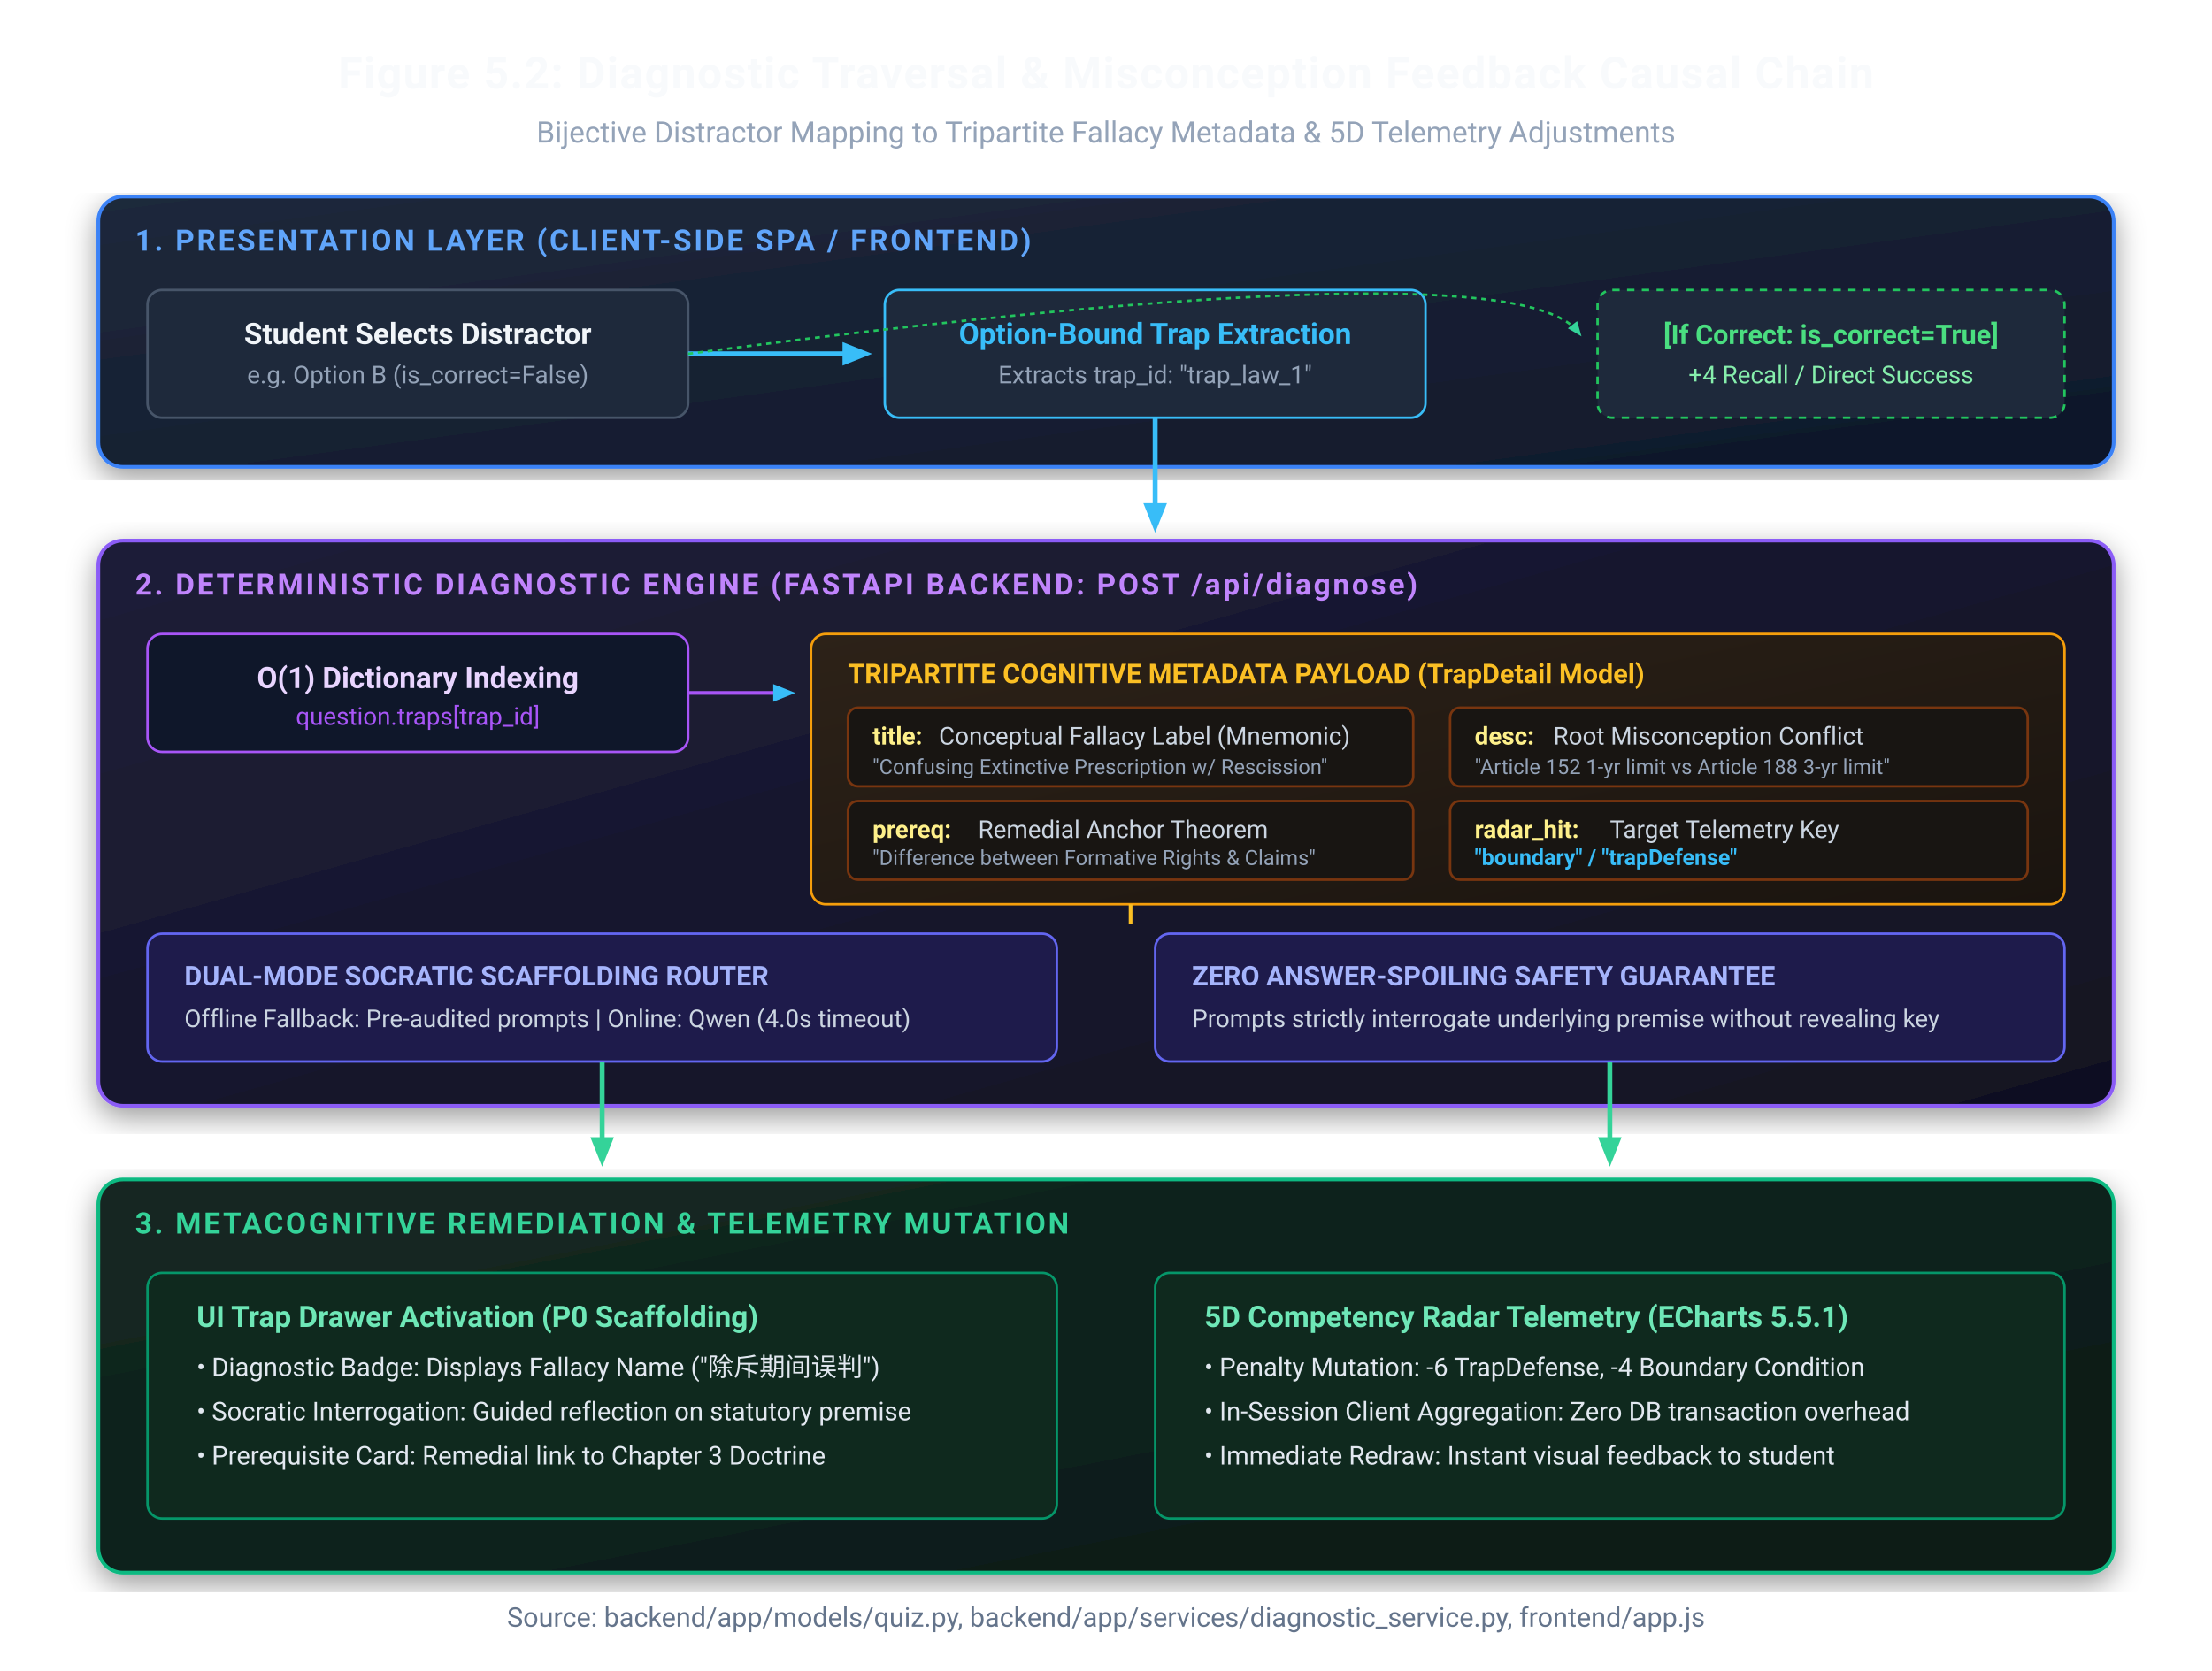
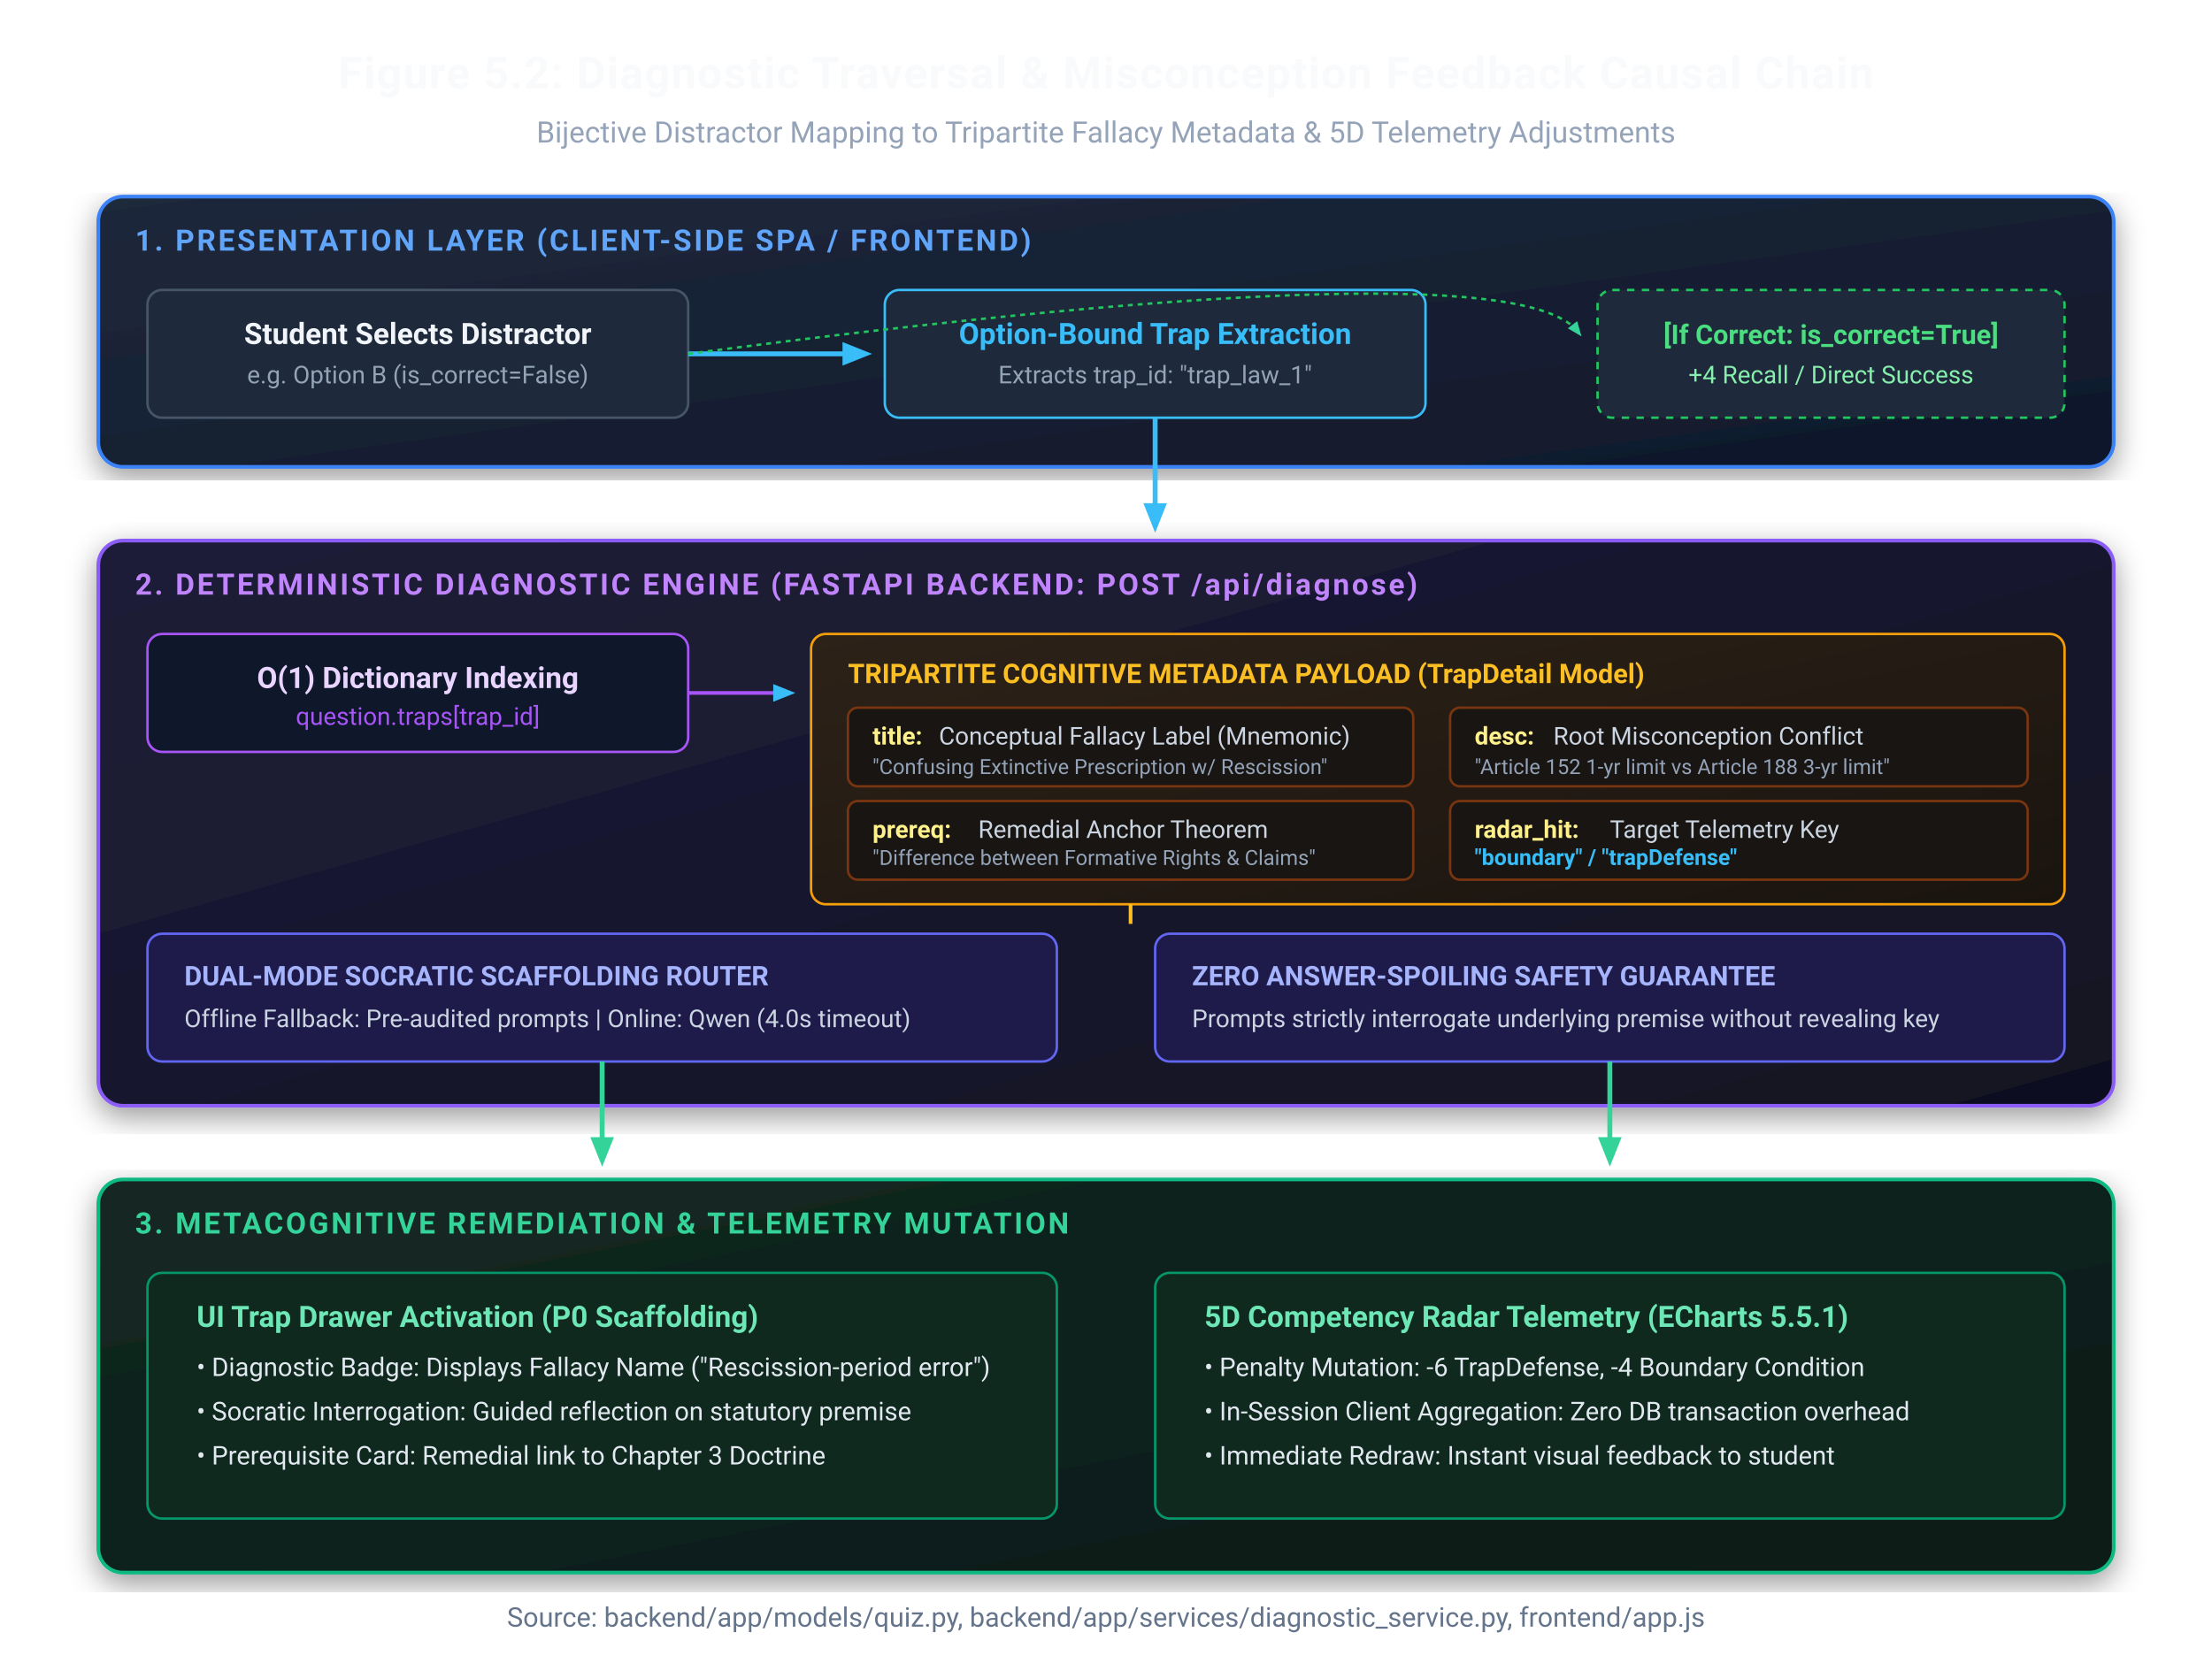
<svg xmlns="http://www.w3.org/2000/svg" viewBox="0 0 900 680" width="100%" height="100%" style="background:#0f172a; font-family:-apple-system, BlinkMacSystemFont, 'Segoe UI', Roboto, Helvetica, Arial, sans-serif;">
  <defs>
    <linearGradient id="gradUI" x1="0%" y1="0%" x2="100%" y2="100%">
      <stop offset="0%" stop-color="#1e293b" />
      <stop offset="100%" stop-color="#0f172a" />
    </linearGradient>
    <linearGradient id="gradEngine" x1="0%" y1="0%" x2="100%" y2="100%">
      <stop offset="0%" stop-color="#1e1e38" />
      <stop offset="100%" stop-color="#111122" />
    </linearGradient>
    <linearGradient id="gradTrap" x1="0%" y1="0%" x2="100%" y2="100%">
      <stop offset="0%" stop-color="#2d2218" />
      <stop offset="100%" stop-color="#1a140f" />
    </linearGradient>
    <linearGradient id="gradTelemetry" x1="0%" y1="0%" x2="100%" y2="100%">
      <stop offset="0%" stop-color="#132822" />
      <stop offset="100%" stop-color="#0c1a16" />
    </linearGradient>
    <filter id="shadow" x="-5%" y="-5%" width="110%" height="110%">
      <feDropShadow dx="0" dy="4" stdDeviation="6" flood-color="#000" flood-opacity="0.4" />
    </filter>
    <marker id="arrow" viewBox="0 0 10 10" refX="6" refY="5" markerWidth="6" markerHeight="6" orient="auto-start-reverse">
      <path d="M 0 1 L 10 5 L 0 9 z" fill="#38bdf8" />
    </marker>
    <marker id="arrowAmber" viewBox="0 0 10 10" refX="6" refY="5" markerWidth="6" markerHeight="6" orient="auto-start-reverse">
      <path d="M 0 1 L 10 5 L 0 9 z" fill="#fbbf24" />
    </marker>
    <marker id="arrowEmerald" viewBox="0 0 10 10" refX="6" refY="5" markerWidth="6" markerHeight="6" orient="auto-start-reverse">
      <path d="M 0 1 L 10 5 L 0 9 z" fill="#34d399" />
    </marker>
  </defs>
  <text x="450" y="36" fill="#f8fafc" font-size="18" font-weight="700" text-anchor="middle" letter-spacing="0.5">Figure 5.2: Diagnostic Traversal &amp; Misconception Feedback Causal Chain</text>
  <text x="450" y="58" fill="#94a3b8" font-size="12" text-anchor="middle">Bijective Distractor Mapping to Tripartite Fallacy Metadata &amp; 5D Telemetry Adjustments</text>
  <rect x="40" y="80" width="820" height="110" rx="10" fill="url(#gradUI)" stroke="#3b82f6" stroke-width="1.5" filter="url(#shadow)" />
  <text x="55" y="102" fill="#60a5fa" font-size="12" font-weight="700" letter-spacing="1">1. PRESENTATION LAYER (CLIENT-SIDE SPA / FRONTEND)</text>
  <rect x="60" y="118" width="220" height="52" rx="6" fill="#1e293b" stroke="#475569" stroke-width="1" />
  <text x="170" y="140" fill="#f1f5f9" font-size="12" font-weight="600" text-anchor="middle">Student Selects Distractor</text>
  <text x="170" y="156" fill="#94a3b8" font-size="10" text-anchor="middle">e.g. Option B (is_correct=False)</text>
  <rect x="360" y="118" width="220" height="52" rx="6" fill="#1e293b" stroke="#38bdf8" stroke-width="1" />
  <text x="470" y="140" fill="#38bdf8" font-size="12" font-weight="600" text-anchor="middle">Option-Bound Trap Extraction</text>
  <text x="470" y="156" fill="#94a3b8" font-size="10" text-anchor="middle">Extracts trap_id: "trap_law_1"</text>
  <rect x="650" y="118" width="190" height="52" rx="6" fill="#1e293b" stroke="#22c55e" stroke-width="1" stroke-dasharray="3 3" />
  <text x="745" y="140" fill="#4ade80" font-size="11" font-weight="600" text-anchor="middle">[If Correct: is_correct=True]</text>
  <text x="745" y="156" fill="#86efac" font-size="10" text-anchor="middle">+4 Recall / Direct Success</text>
  <path d="M 280 144 L 350 144" stroke="#38bdf8" stroke-width="2" marker-end="url(#arrow)" />
  <path d="M 280 144 Q 615 100 642 135" fill="none" stroke="#22c55e" stroke-width="1" stroke-dasharray="2 2" marker-end="url(#arrowEmerald)" />
  <path d="M 470 170 L 470 212" stroke="#38bdf8" stroke-width="2" marker-end="url(#arrow)" />
  <rect x="40" y="220" width="820" height="230" rx="10" fill="url(#gradEngine)" stroke="#8b5cf6" stroke-width="1.5" filter="url(#shadow)" />
  <text x="55" y="242" fill="#c084fc" font-size="12" font-weight="700" letter-spacing="1">2. DETERMINISTIC DIAGNOSTIC ENGINE (FASTAPI BACKEND: POST /api/diagnose)</text>
  <rect x="60" y="258" width="220" height="48" rx="6" fill="#0f172a" stroke="#a855f7" stroke-width="1" />
  <text x="170" y="280" fill="#e9d5ff" font-size="12" font-weight="600" text-anchor="middle">O(1) Dictionary Indexing</text>
  <text x="170" y="295" fill="#a855f7" font-size="10" text-anchor="middle">question.traps[trap_id]</text>
  <rect x="330" y="258" width="510" height="110" rx="6" fill="url(#gradTrap)" stroke="#f59e0b" stroke-width="1" />
  <text x="345" y="278" fill="#fbbf24" font-size="11" font-weight="700">TRIPARTITE COGNITIVE METADATA PAYLOAD (TrapDetail Model)</text>
  <rect x="345" y="288" width="230" height="32" rx="4" fill="#181512" stroke="#78350f" stroke-width="1" />
  <text x="355" y="303" fill="#fef08a" font-size="10" font-weight="600">title:</text>
  <text x="382" y="303" fill="#cbd5e1" font-size="10">Conceptual Fallacy Label (Mnemonic)</text>
  <text x="355" y="315" fill="#94a3b8" font-size="8.5">"Confusing Extinctive Prescription w/ Rescission"</text>
  <rect x="590" y="288" width="235" height="32" rx="4" fill="#181512" stroke="#78350f" stroke-width="1" />
  <text x="600" y="303" fill="#fef08a" font-size="10" font-weight="600">desc:</text>
  <text x="632" y="303" fill="#cbd5e1" font-size="10">Root Misconception Conflict</text>
  <text x="600" y="315" fill="#94a3b8" font-size="8.5">"Article 152 1-yr limit vs Article 188 3-yr limit"</text>
  <rect x="345" y="326" width="230" height="32" rx="4" fill="#181512" stroke="#78350f" stroke-width="1" />
  <text x="355" y="341" fill="#fef08a" font-size="10" font-weight="600">prereq:</text>
  <text x="398" y="341" fill="#cbd5e1" font-size="10">Remedial Anchor Theorem</text>
  <text x="355" y="352" fill="#94a3b8" font-size="8.5">"Difference between Formative Rights &amp; Claims"</text>
  <rect x="590" y="326" width="235" height="32" rx="4" fill="#181512" stroke="#78350f" stroke-width="1" />
  <text x="600" y="341" fill="#fef08a" font-size="10" font-weight="600">radar_hit:</text>
  <text x="655" y="341" fill="#cbd5e1" font-size="10">Target Telemetry Key</text>
  <text x="600" y="352" fill="#38bdf8" font-size="9" font-weight="600">"boundary" / "trapDefense"</text>
  <path d="M 280 282 L 320 282" stroke="#a855f7" stroke-width="1.5" marker-end="url(#arrow)" />
  <rect x="60" y="380" width="370" height="52" rx="6" fill="#1e1b4b" stroke="#6366f1" stroke-width="1" />
  <text x="75" y="401" fill="#a5b4fc" font-size="11" font-weight="700">DUAL-MODE SOCRATIC SCAFFOLDING ROUTER</text>
  <text x="75" y="418" fill="#cbd5e1" font-size="10">Offline Fallback: Pre-audited prompts | Online: Qwen (4.0s timeout)</text>
  <rect x="470" y="380" width="370" height="52" rx="6" fill="#1e1b4b" stroke="#6366f1" stroke-width="1" />
  <text x="485" y="401" fill="#a5b4fc" font-size="11" font-weight="700">ZERO ANSWER-SPOILING SAFETY GUARANTEE</text>
  <text x="485" y="418" fill="#cbd5e1" font-size="10">Prompts strictly interrogate underlying premise without revealing key</text>
  <path d="M 460 368 L 460 376" stroke="#fbbf24" stroke-width="1.5" />
  <path d="M 245 432 L 245 470" stroke="#34d399" stroke-width="2" marker-end="url(#arrowEmerald)" />
  <path d="M 655 432 L 655 470" stroke="#34d399" stroke-width="2" marker-end="url(#arrowEmerald)" />
  <rect x="40" y="480" width="820" height="160" rx="10" fill="url(#gradTelemetry)" stroke="#10b981" stroke-width="1.5" filter="url(#shadow)" />
  <text x="55" y="502" fill="#34d399" font-size="12" font-weight="700" letter-spacing="1">3. METACOGNITIVE REMEDIATION &amp; TELEMETRY MUTATION</text>
  <rect x="60" y="518" width="370" height="100" rx="6" fill="#0f291e" stroke="#059669" stroke-width="1" />
  <text x="80" y="540" fill="#6ee7b7" font-size="12" font-weight="700">UI Trap Drawer Activation (P0 Scaffolding)</text>
-   <text x="80" y="560" fill="#e2e8f0" font-size="10.5">• Diagnostic Badge: Displays Fallacy Name ("除斥期间误判")</text>
+   <text x="80" y="560" fill="#e2e8f0" font-size="10.5">• Diagnostic Badge: Displays Fallacy Name ("Rescission-period error")</text>
  <text x="80" y="578" fill="#e2e8f0" font-size="10.5">• Socratic Interrogation: Guided reflection on statutory premise</text>
  <text x="80" y="596" fill="#e2e8f0" font-size="10.5">• Prerequisite Card: Remedial link to Chapter 3 Doctrine</text>
  <rect x="470" y="518" width="370" height="100" rx="6" fill="#0f291e" stroke="#059669" stroke-width="1" />
  <text x="490" y="540" fill="#6ee7b7" font-size="12" font-weight="700">5D Competency Radar Telemetry (ECharts 5.5.1)</text>
  <text x="490" y="560" fill="#e2e8f0" font-size="10.5">• Penalty Mutation: -6 TrapDefense, -4 Boundary Condition</text>
  <text x="490" y="578" fill="#e2e8f0" font-size="10.5">• In-Session Client Aggregation: Zero DB transaction overhead</text>
  <text x="490" y="596" fill="#e2e8f0" font-size="10.5">• Immediate Redraw: Instant visual feedback to student</text>
  <text x="450" y="662" fill="#64748b" font-size="11" text-anchor="middle">Source: backend/app/models/quiz.py, backend/app/services/diagnostic_service.py, frontend/app.js</text>
</svg>
